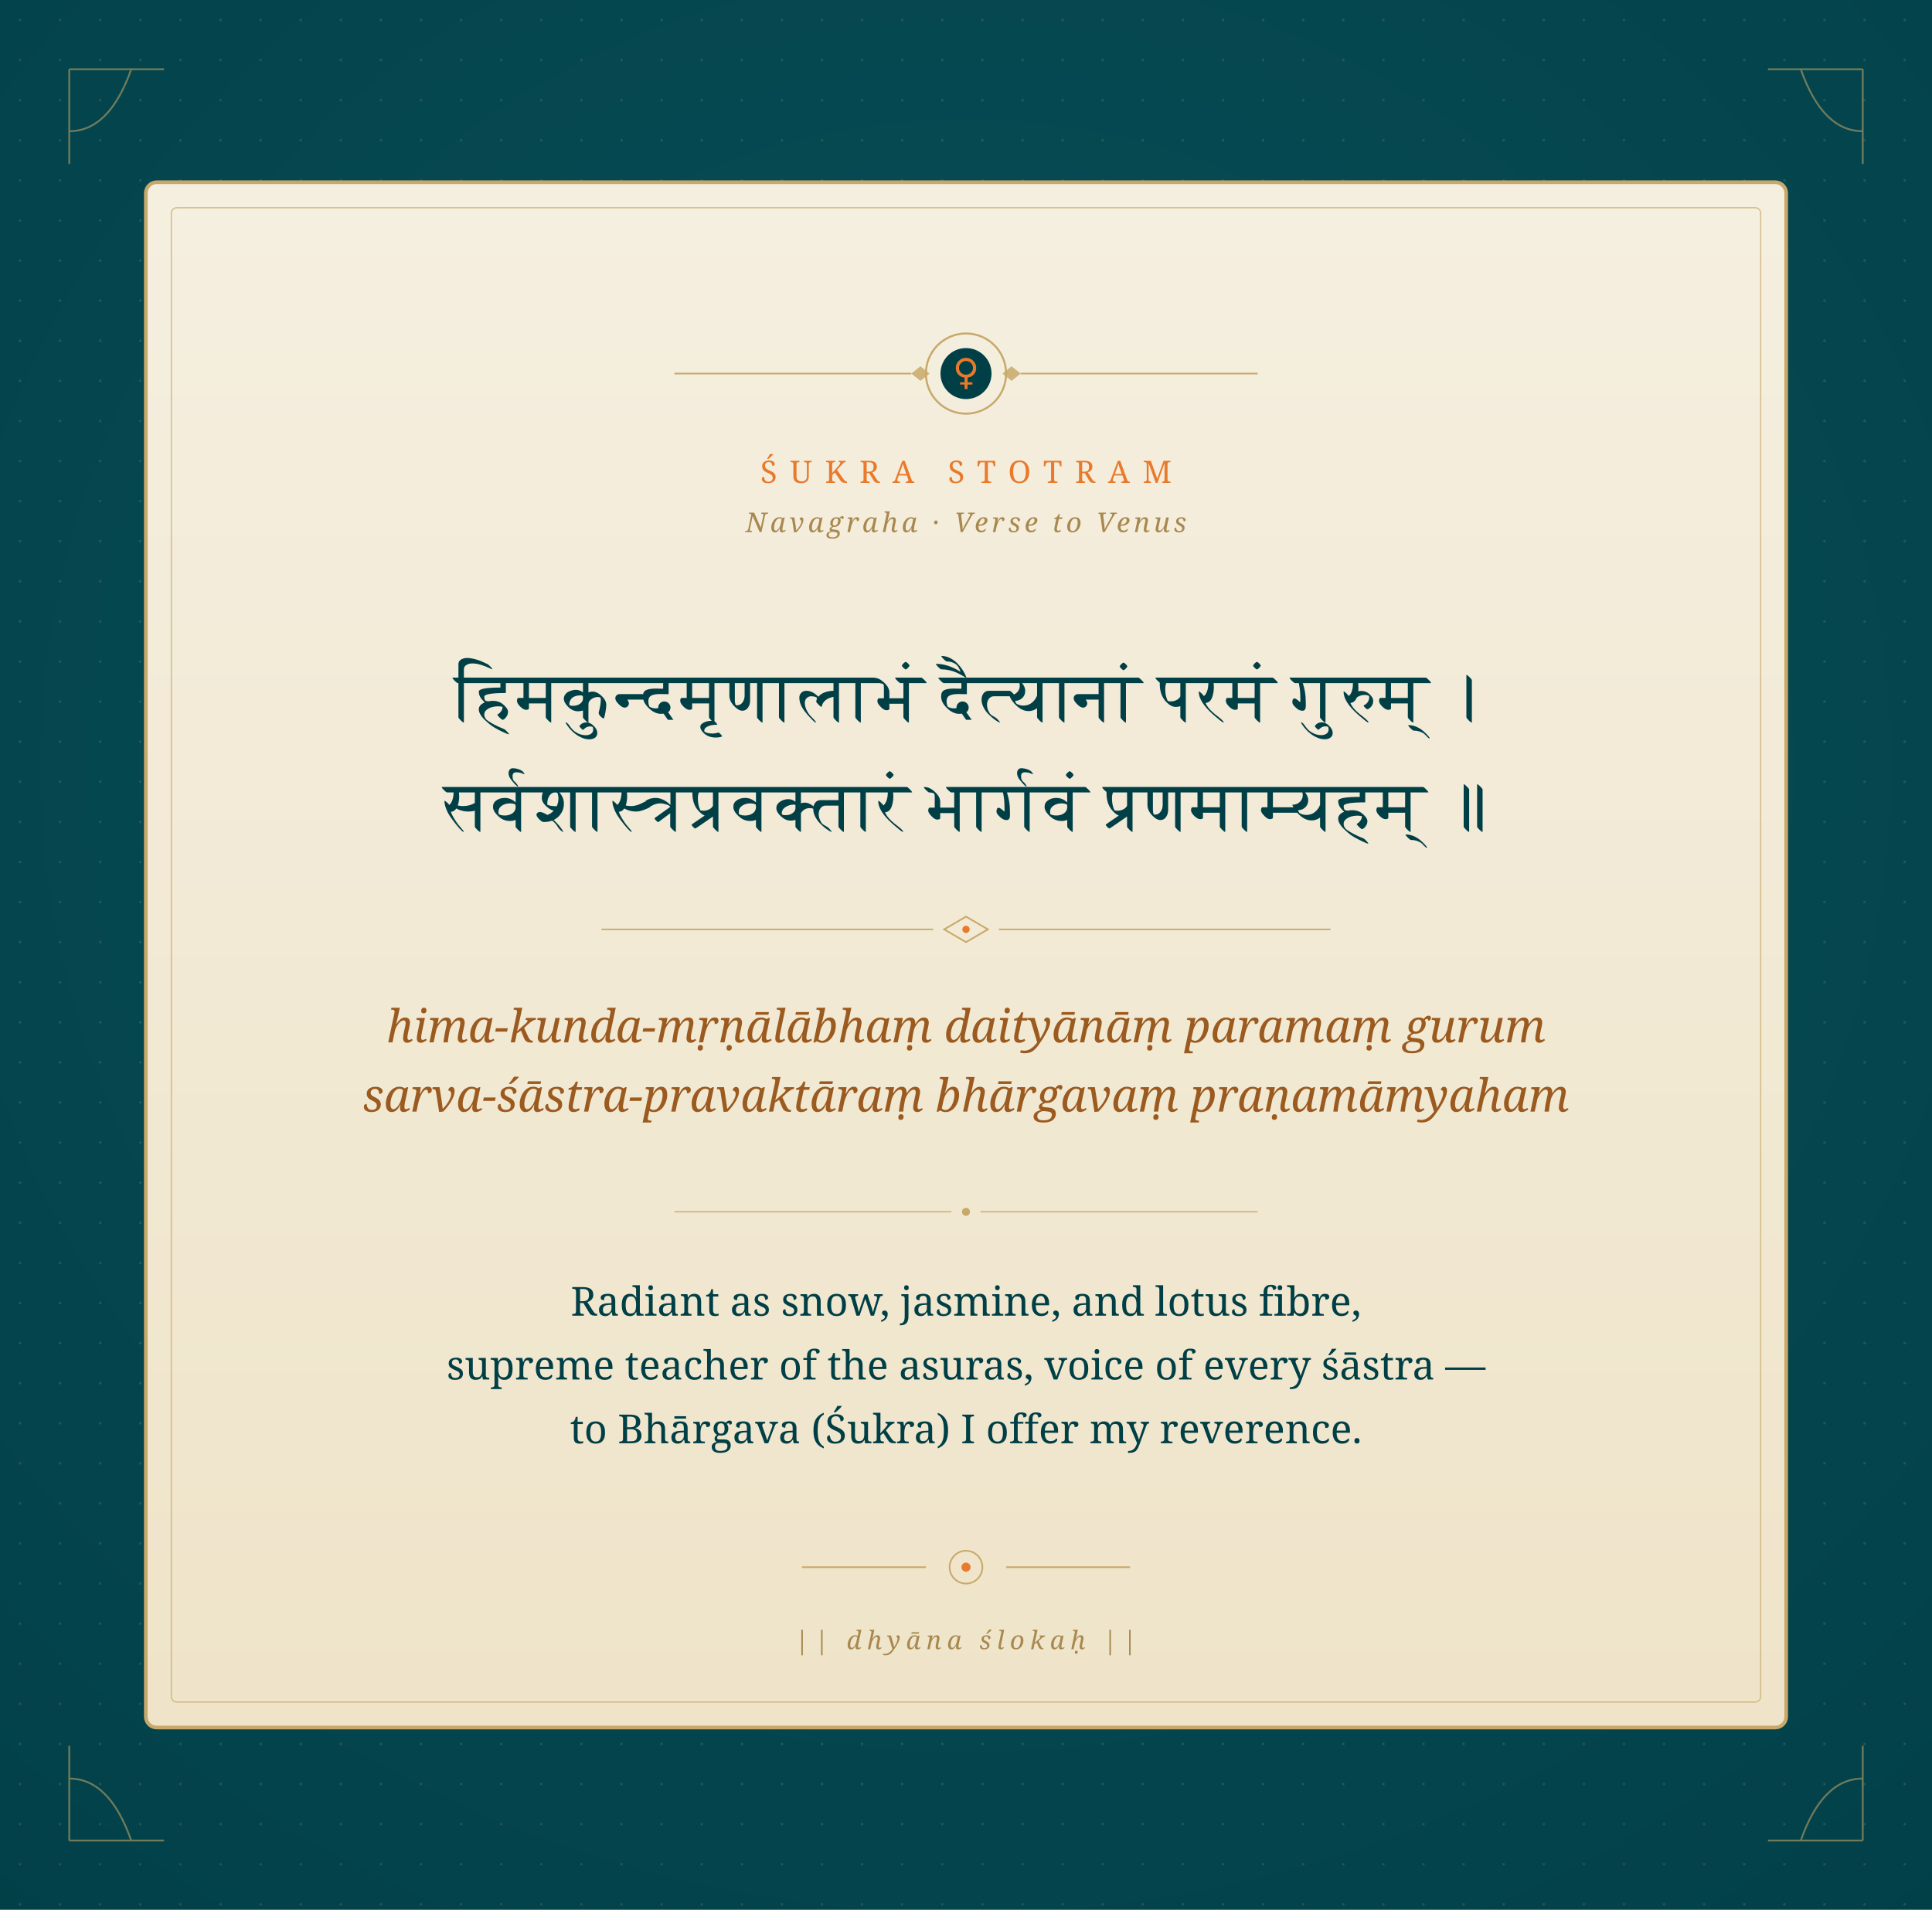
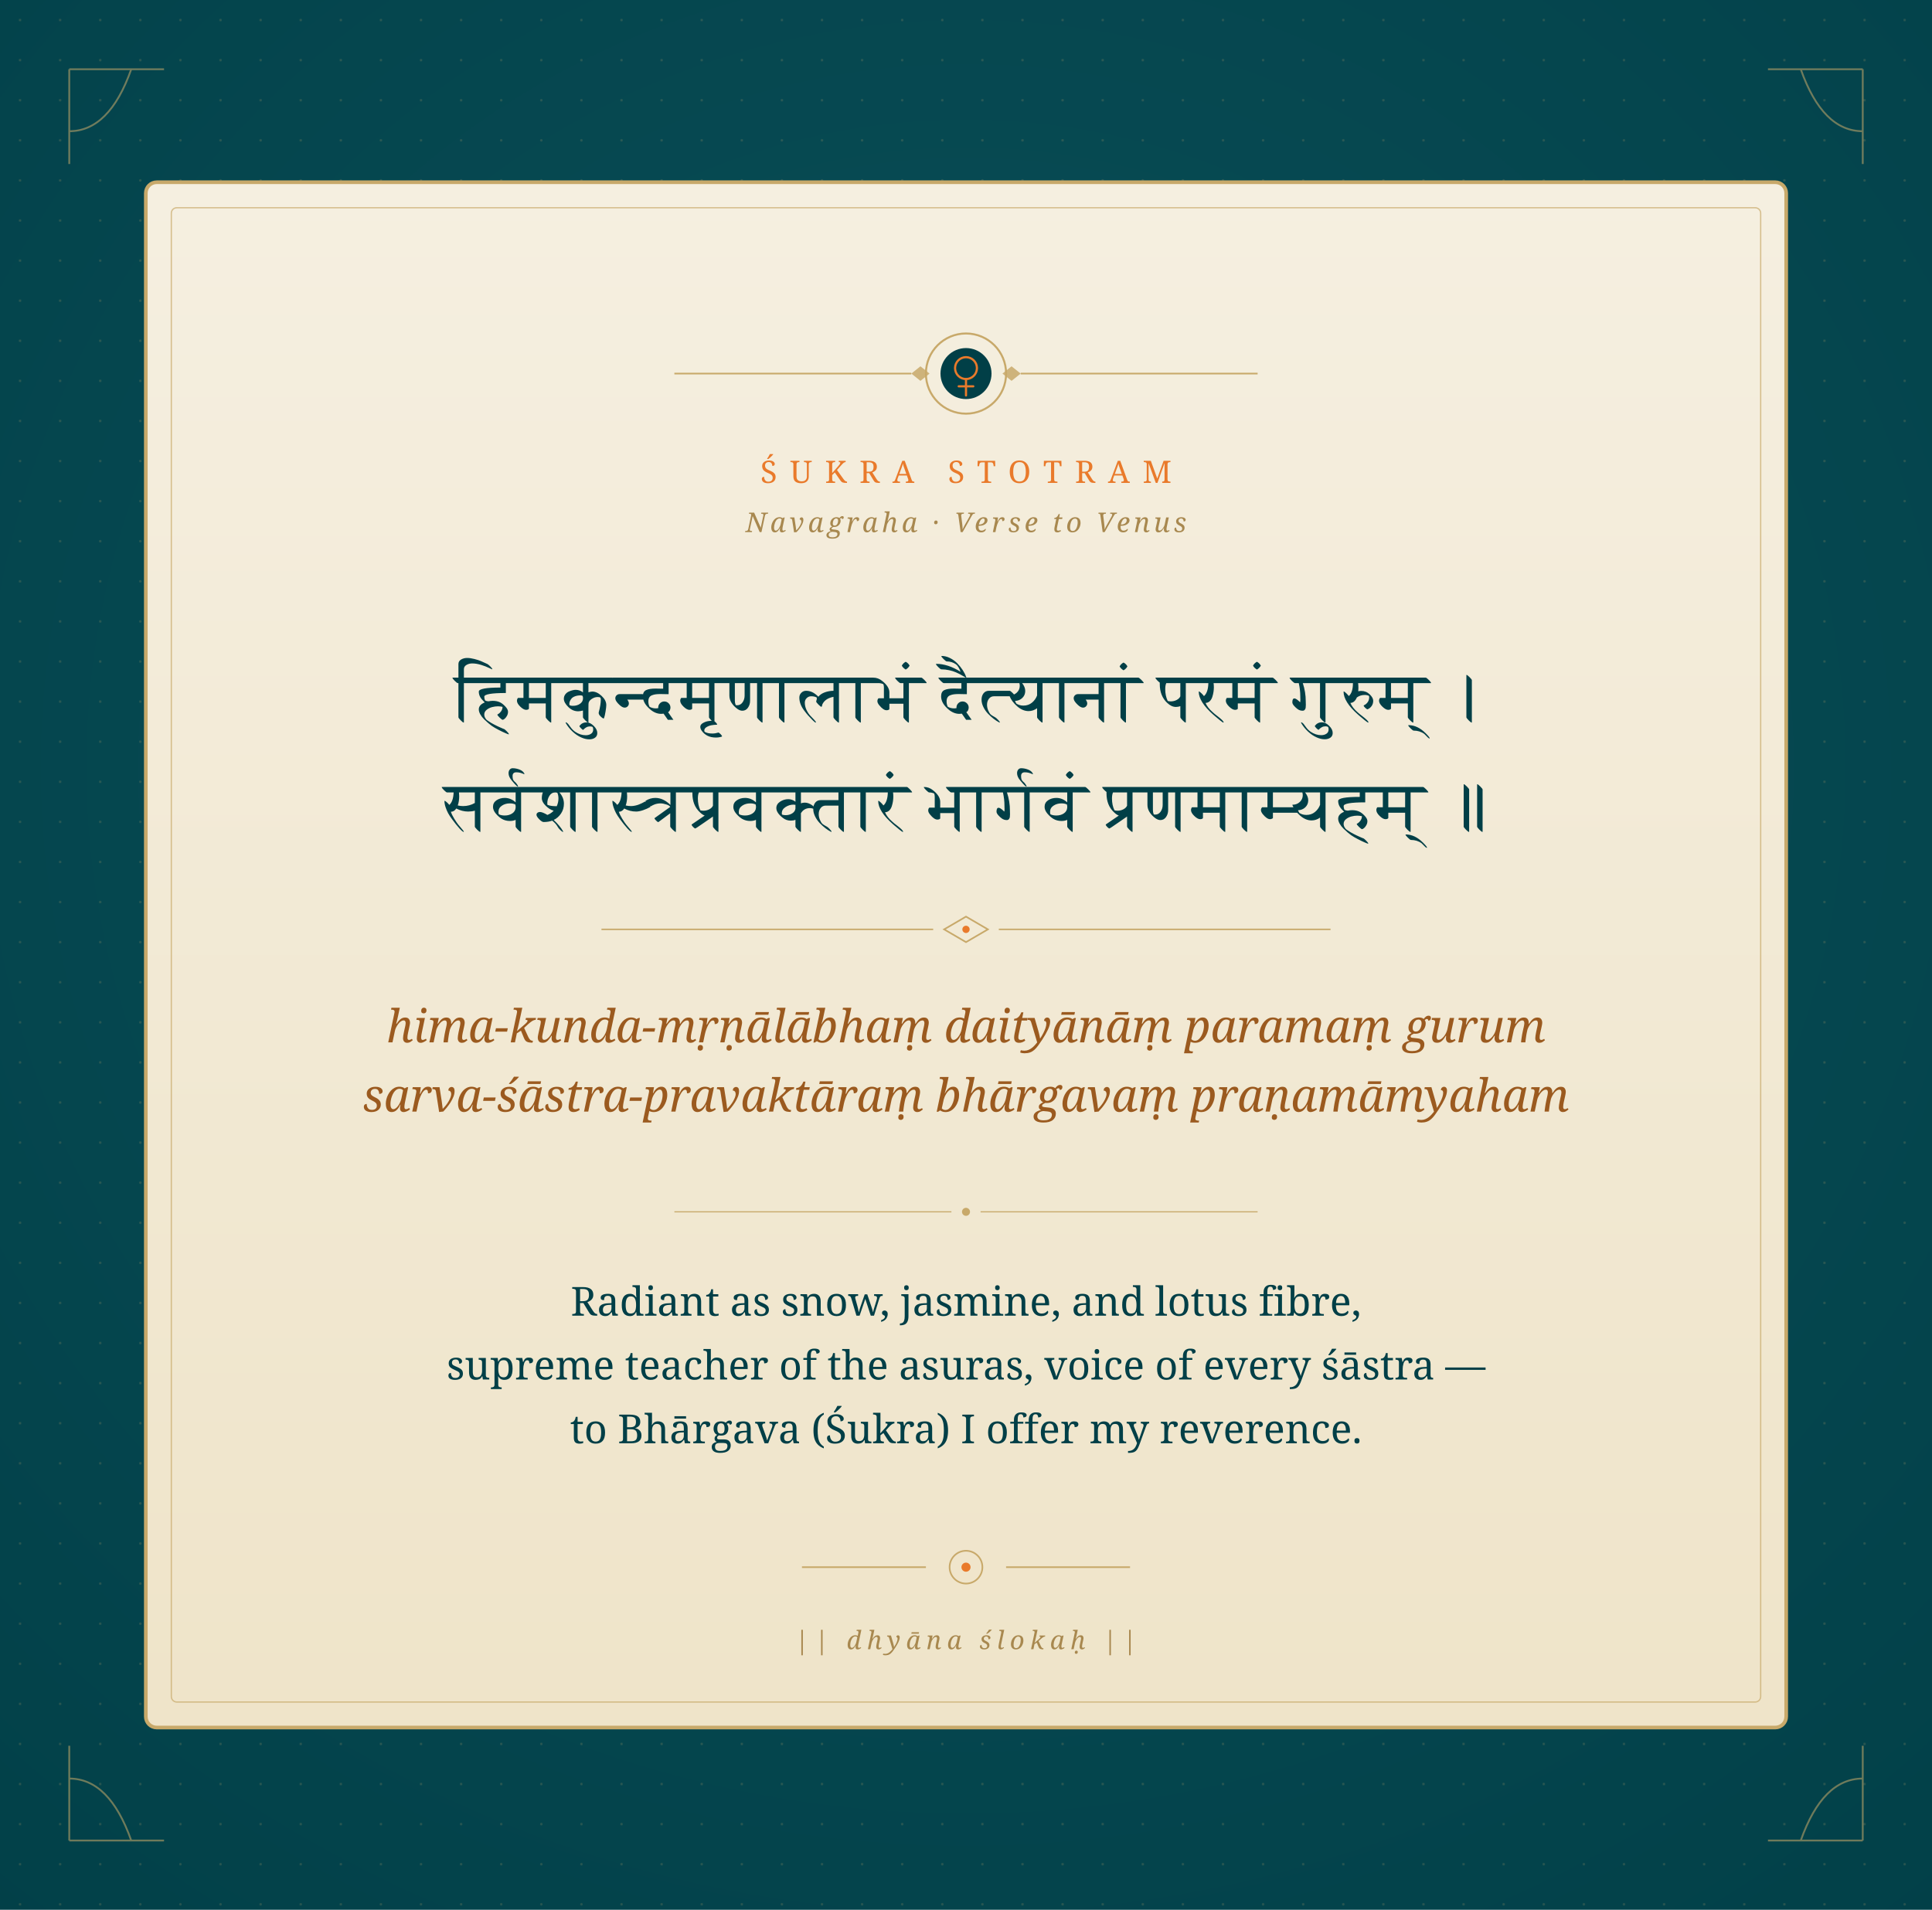
<svg xmlns="http://www.w3.org/2000/svg" viewBox="0 0 1060 1048" width="1060" height="1048">
  <defs>
    <linearGradient id="cardA" x1="0" y1="0" x2="0" y2="1">
      <stop offset="0" stop-color="#F5EFE0" />
      <stop offset="1" stop-color="#EFE4C9" />
    </linearGradient>
    <radialGradient id="bgA" cx="0.5" cy="0.4" r="0.85">
      <stop offset="0" stop-color="#0A4F58" />
      <stop offset="1" stop-color="#013F47" />
    </radialGradient>
    <pattern id="dotsA" x="0" y="0" width="22" height="22" patternUnits="userSpaceOnUse">
      <circle cx="11" cy="11" r="0.7" fill="#C8A96A" opacity="0.18" />
    </pattern>
  </defs>
  <rect width="1060" height="1048" fill="url(#bgA)" />
  <rect width="1060" height="1048" fill="url(#dotsA)" />
  <g stroke="#C8A96A" stroke-width="1" fill="none" opacity="0.55">
    <path d="M 38,38 L 38,90 M 38,38 L 90,38" />
    <path d="M 38,72 Q 60,72 72,38" />
    <path d="M 1022,38 L 1022,90 M 1022,38 L 970,38" />
    <path d="M 1022,72 Q 1000,72 988,38" />
    <path d="M 38,1010 L 38,958 M 38,1010 L 90,1010" />
    <path d="M 38,976 Q 60,976 72,1010" />
    <path d="M 1022,1010 L 1022,958 M 1022,1010 L 970,1010" />
    <path d="M 1022,976 Q 1000,976 988,1010" />
  </g>
  <rect x="80" y="100" width="900" height="848" rx="6" ry="6" fill="url(#cardA)" stroke="#C8A96A" stroke-width="2" />
  <rect x="94" y="114" width="872" height="820" rx="3" ry="3" fill="none" stroke="#C8A96A" stroke-width="0.7" opacity="0.7" />
  <g transform="translate(530,205)">
    <line x1="-160" y1="0" x2="-30" y2="0" stroke="#C8A96A" stroke-width="0.9" />
    <line x1="30" y1="0" x2="160" y2="0" stroke="#C8A96A" stroke-width="0.9" />
    <circle r="22" fill="none" stroke="#C8A96A" stroke-width="1.1" />
    <circle r="14" fill="#013F47" />
-     <text x="0" y="6" text-anchor="middle" font-family="serif" font-size="20" fill="#E97A2B" font-weight="600">♀</text>
+     <g transform="scale(0.5)">
+       <circle cx="0" cy="-6" r="12" stroke="#E97A2B" stroke-width="2.4" stroke-linecap="round" stroke-linejoin="round" fill="none" />
+       <line x1="0" y1="6" x2="0" y2="24" stroke="#E97A2B" stroke-width="2.4" stroke-linecap="round" stroke-linejoin="round" fill="none" />
+       <line x1="-8" y1="14" x2="8" y2="14" stroke="#E97A2B" stroke-width="2.4" stroke-linecap="round" stroke-linejoin="round" fill="none" />
+     </g>
    <g fill="#C8A96A" opacity="0.85">
      <polygon points="-30,0 -25,-4 -20,0 -25,4" />
      <polygon points="30,0 25,-4 20,0 25,4" />
    </g>
  </g>
  <text x="530" y="265" text-anchor="middle" font-family="serif" letter-spacing="7" font-size="17" fill="#E97A2B" font-weight="500">ŚUKRA  STOTRAM</text>
  <text x="530" y="292" text-anchor="middle" font-family="serif" font-style="italic" font-size="15" fill="#A8884F" letter-spacing="2">Navagraha · Verse to Venus</text>
  <g font-family="FreeSerif, serif" fill="#013F47" text-anchor="middle">
    <text x="530" y="395" font-size="38">हिमकुन्दमृणालाभं दैत्यानां परमं गुरुम् ।</text>
    <text x="530" y="455" font-size="38">सर्वशास्त्रप्रवक्तारं भार्गवं प्रणमाम्यहम् ॥</text>
  </g>
  <g transform="translate(530,510)">
    <line x1="-200" y1="0" x2="-18" y2="0" stroke="#C8A96A" stroke-width="0.8" />
    <line x1="18" y1="0" x2="200" y2="0" stroke="#C8A96A" stroke-width="0.8" />
    <polygon points="-12,0 0,-7 12,0 0,7" fill="none" stroke="#C8A96A" stroke-width="0.9" />
    <circle r="2" fill="#E97A2B" />
  </g>
  <g font-family="serif" font-style="italic" fill="#9B5A1F" text-anchor="middle">
    <text x="530" y="572" font-size="25">hima-kunda-mṛṇālābhaṃ daityānāṃ paramaṃ gurum</text>
    <text x="530" y="610" font-size="25">sarva-śāstra-pravaktāraṃ bhārgavaṃ praṇamāmyaham</text>
  </g>
  <g transform="translate(530,665)">
    <line x1="-160" y1="0" x2="-8" y2="0" stroke="#C8A96A" stroke-width="0.6" />
    <line x1="8" y1="0" x2="160" y2="0" stroke="#C8A96A" stroke-width="0.6" />
    <circle r="2.2" fill="#C8A96A" />
  </g>
  <g font-family="serif" fill="#013F47" text-anchor="middle">
    <text x="530" y="722" font-size="22">Radiant as snow, jasmine, and lotus fibre,</text>
    <text x="530" y="757" font-size="22">supreme teacher of the asuras, voice of every śāstra —</text>
    <text x="530" y="792" font-size="22">to Bhārgava (Śukra) I offer my reverence.</text>
  </g>
  <g transform="translate(530,860)">
    <line x1="-90" y1="0" x2="-22" y2="0" stroke="#C8A96A" stroke-width="0.9" />
    <line x1="22" y1="0" x2="90" y2="0" stroke="#C8A96A" stroke-width="0.9" />
    <circle r="9" fill="none" stroke="#C8A96A" stroke-width="0.9" />
    <circle r="2.5" fill="#E97A2B" />
  </g>
  <text x="530" y="905" text-anchor="middle" font-family="serif" font-style="italic" font-size="14" fill="#A8884F" letter-spacing="3">|| dhyāna ślokaḥ ||</text>
</svg>
